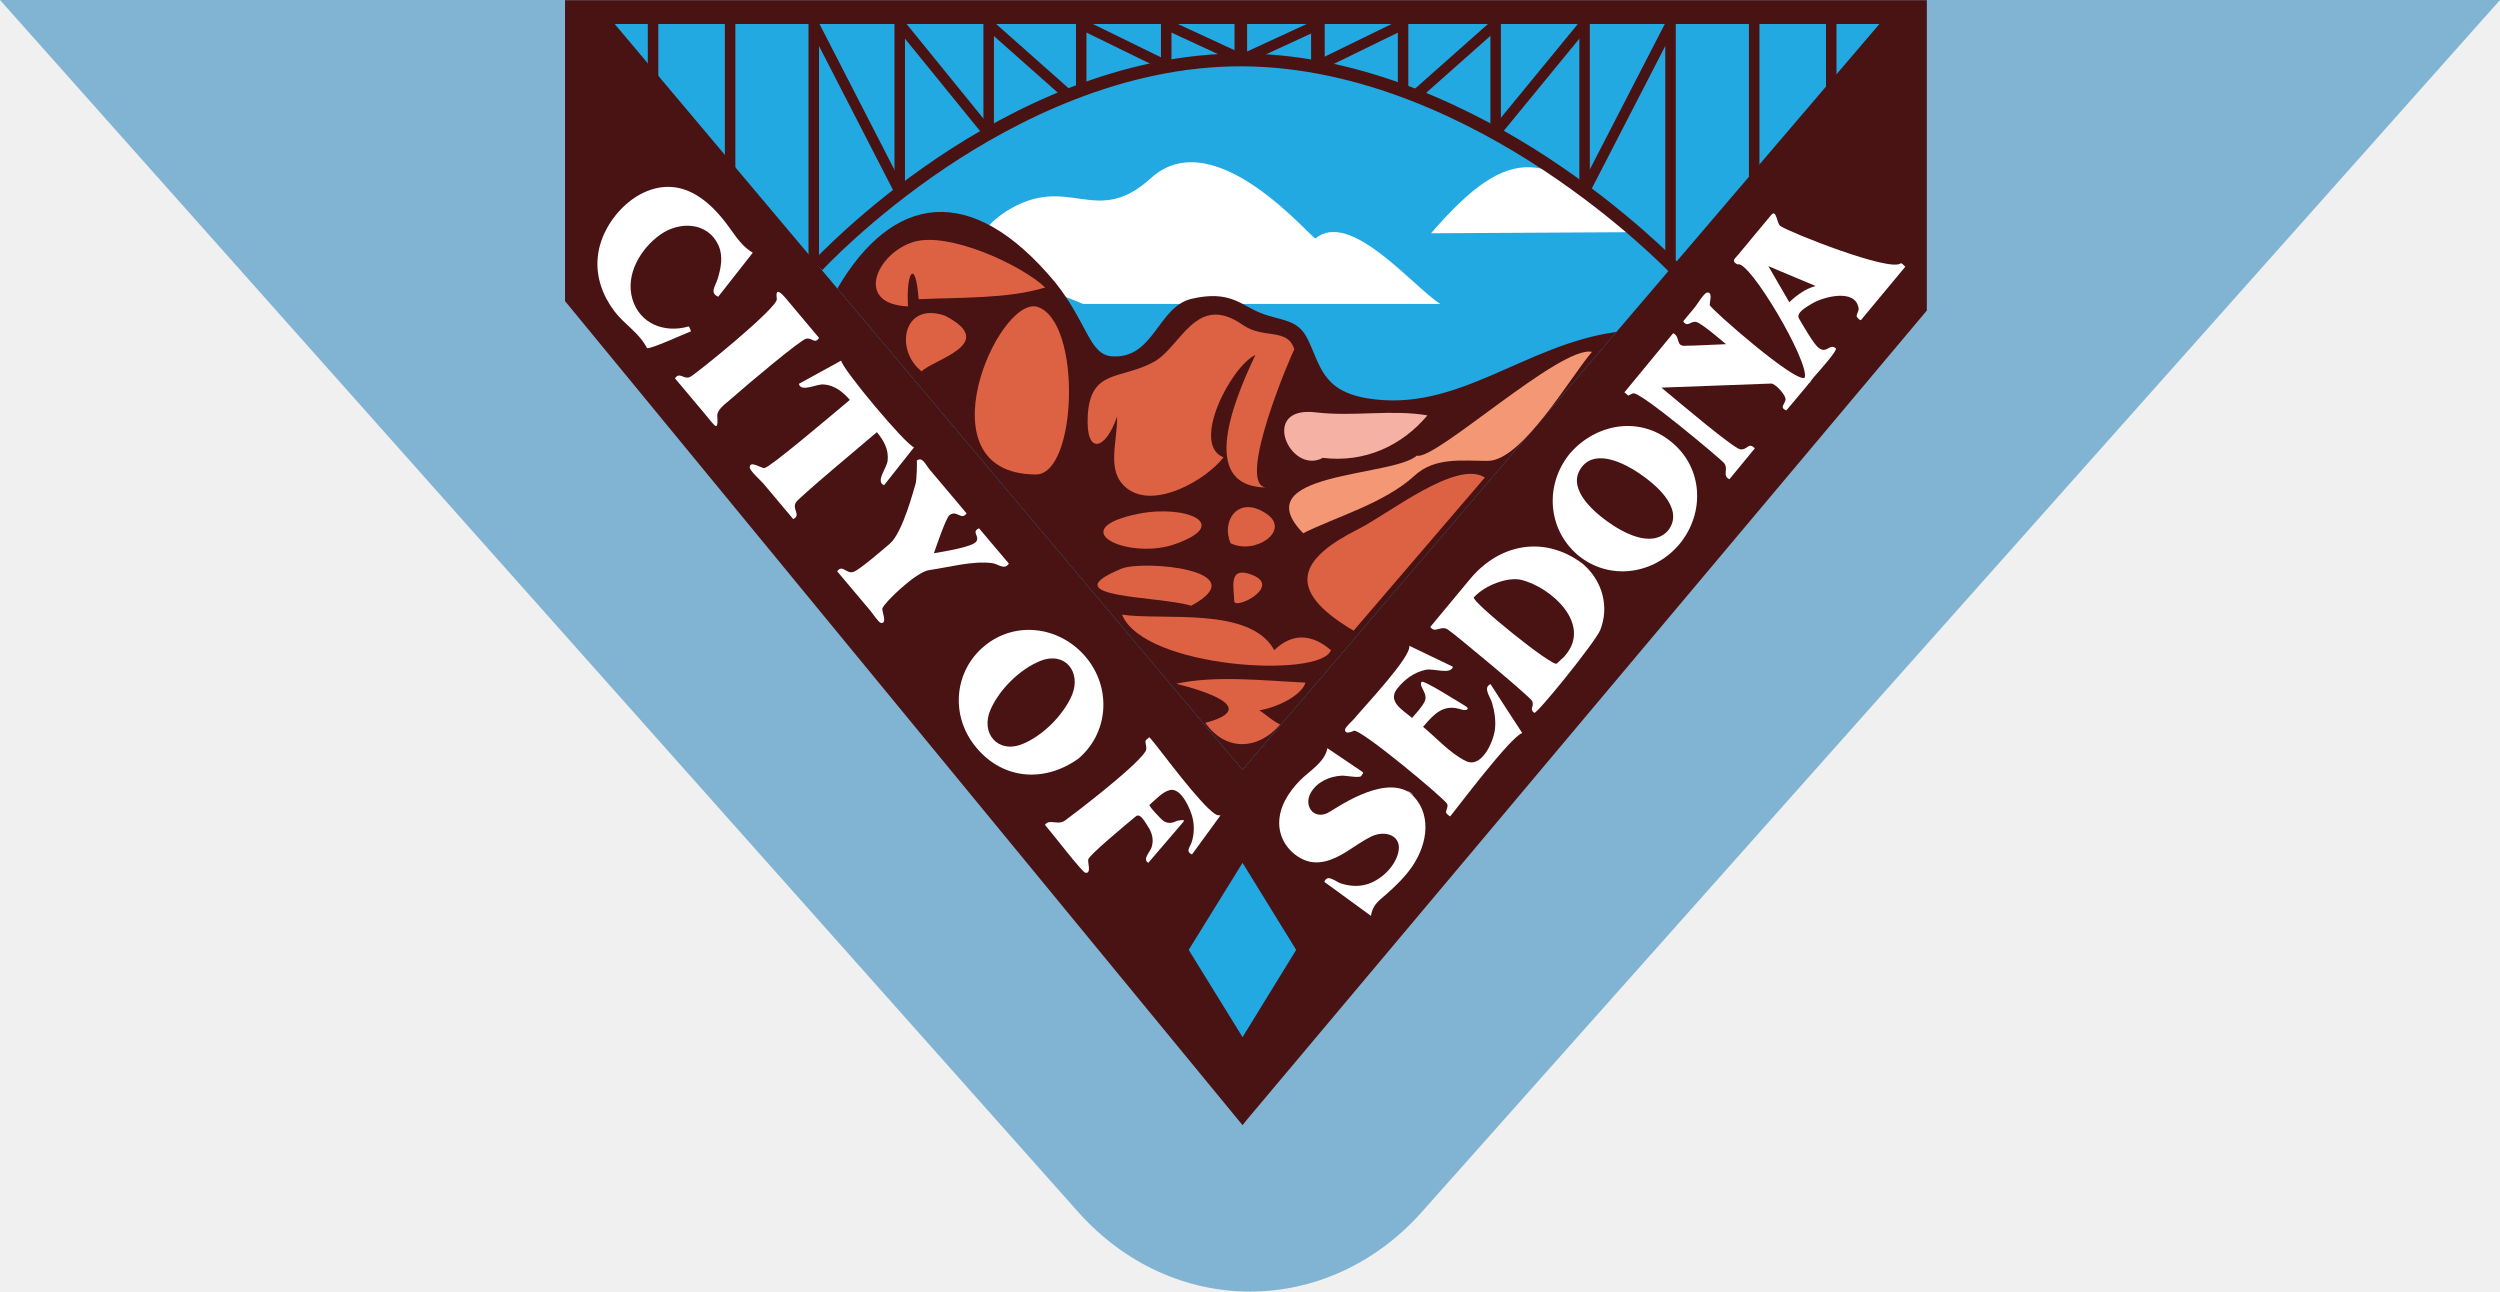
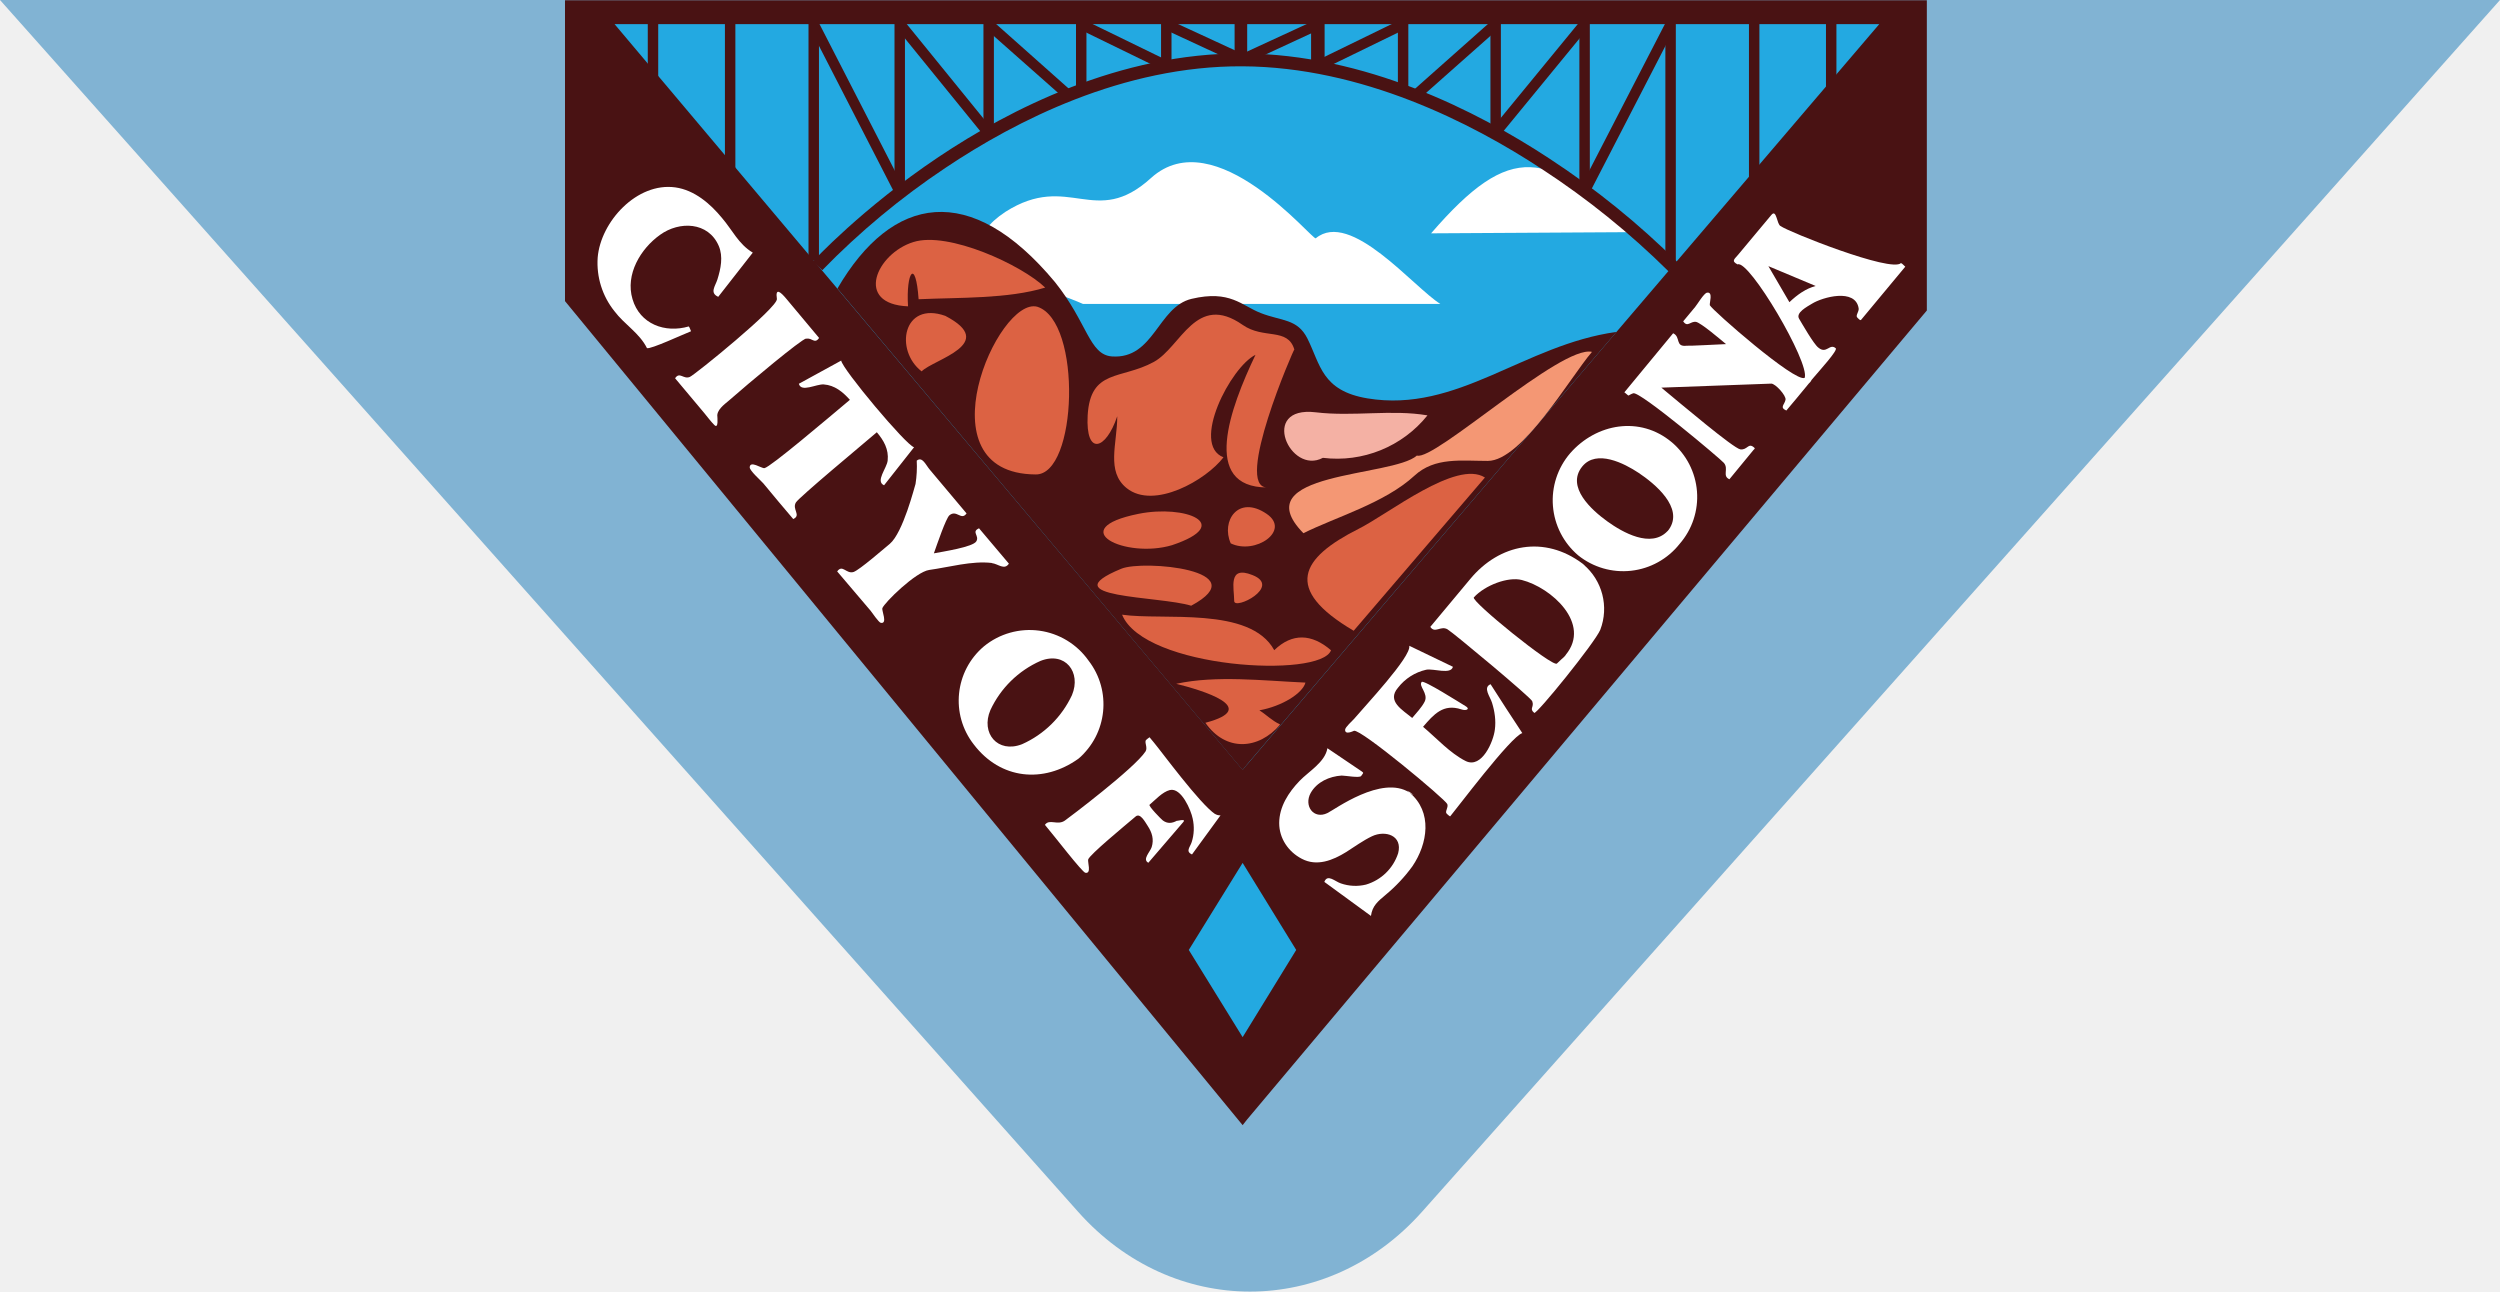
- <svg xmlns="http://www.w3.org/2000/svg" version="1.0" id="Layer_1" x="0px" y="0px" width="186.643px" height="96.425px" viewBox="0 0 186.643 96.425" enable-background="new 0 0 186.643 96.425" xml:space="preserve">
-   <g id="Layer_2">
-     <path fill="#81B3D3" d="M186.643,0H0l80.486,90.474c7.061,7.936,18.61,7.936,25.67,0L186.643,0z" />
-     <g>
-       <g>
-         <polygon fill="#23A9E1" points="43.242,0.721 92.765,59.071 142.089,1.074    " />
-       </g>
-       <g>
-         <path fill="#FFFFFF" d="M122.023,17.332c-5.062,0.028-10.124,0.056-15.187,0.084C112.837,10.485,115.533,11.226,122.023,17.332L122.023,17.332z" />
-       </g>
-       <g>
-         <path fill="#FFFFFF" d="M80.849,22.69c8.895,0,17.786,0,26.68,0c-1.985-1.233-6.708-7.059-9.308-4.893 c-0.212,0.178-7.505-8.848-12.296-4.499c-4.179,3.799-6.12-0.498-10.857,2.511C69.669,19.379,78.188,21.484,80.849,22.69 L80.849,22.69z" />
-       </g>
-       <path fill="#491213" d="M93.104,0.016h-50.92v22.463l50.581,61.522l0.339-0.424l50.748-60.394V0.016H93.104z M93.104,57.068 l-0.339,0.409L45.892,1.793h47.211h47.208L93.104,57.068z" />
-       <path fill="#491213" d="M92.765,57.477l0.339-0.409L120.68,24.78c-6.913,0.949-11.864,6.077-18.604,4.956 c-3.396-0.564-3.498-2.514-4.469-4.456c-0.746-1.493-1.937-1.303-3.487-1.91c-1.442-0.565-2.277-1.738-5.162-1.061 c-2.528,0.593-2.807,4.518-5.952,4.293c-1.689-0.121-1.811-2.497-4.244-5.539c-6.302-7.571-12.158-6.523-16.247,0.475 L92.765,57.477z" />
-       <g>
-         <polygon fill="#23A9E1" points="88.745,70.916 92.765,64.416 96.769,70.916 92.765,77.43    " />
-       </g>
-       <g>
-         <path fill="#491213" d="M124.567,20.258c-0.035-0.039-3.714-3.86-9.46-7.639c-5.281-3.474-13.444-7.624-22.346-7.667 C83.84,4.903,75.79,9.039,70.605,12.518c-5.632,3.78-9.18,7.61-9.215,7.648l-0.706-0.649c0.036-0.04,3.661-3.954,9.387-7.796 c5.298-3.554,13.54-7.774,22.696-7.729c9.144,0.044,17.493,4.287,22.888,7.837c5.832,3.839,9.57,7.727,9.606,7.766 L124.567,20.258z" />
-       </g>
-       <g>
-         <rect x="48.363" y="1.2" fill="#491213" width="0.783" height="6.627" />
-       </g>
-       <g>
-         <rect x="54.116" y="0.933" fill="#491213" width="0.783" height="12.634" />
-       </g>
-       <g>
-         <rect x="60.363" y="1.017" fill="#491213" width="0.784" height="18.43" />
-       </g>
-       <g>
-         <rect x="66.779" y="0.933" fill="#491213" width="0.783" height="13.495" />
-       </g>
-       <g>
-         <rect x="73.42" y="0.819" fill="#491213" width="0.784" height="9.18" />
-       </g>
-       <g>
-         <rect x="80.33" y="1.074" fill="#491213" width="0.782" height="5.683" />
-       </g>
-       <g>
-         <rect x="86.676" y="0.918" fill="#491213" width="0.783" height="4.104" />
-       </g>
-       <g>
-         <rect x="56.928" y="7.699" transform="matrix(-0.4571 -0.8894 0.8894 -0.4571 86.0255 68.6893)" fill="#491213" width="14.095" height="0.784" />
-       </g>
-       <g>
-         <rect x="65.248" y="5.536" transform="matrix(-0.6306 -0.7761 0.7761 -0.6306 110.4178 64.4075)" fill="#491213" width="10.575" height="0.783" />
-       </g>
-       <g>
-         <rect x="72.811" y="4.074" transform="matrix(-0.7484 -0.6633 0.6633 -0.7484 131.3064 58.7461)" fill="#491213" width="7.972" height="0.783" />
-       </g>
-       <g>
-         <rect x="80.394" y="2.974" transform="matrix(-0.8984 -0.4393 0.4393 -0.8984 157.8131 43.247)" fill="#491213" width="7.032" height="0.783" />
-       </g>
-       <g>
-         <rect x="86.769" y="2.738" transform="matrix(-0.9076 -0.4199 0.4199 -0.9076 170.1622 43.7135)" fill="#491213" width="6.246" height="0.783" />
-       </g>
-       <g>
-         <rect x="136.324" y="1.257" fill="#491213" width="0.783" height="5.781" />
-       </g>
-       <g>
-         <rect x="130.571" y="0.721" fill="#491213" width="0.784" height="12.973" />
-       </g>
-       <g>
-         <rect x="124.325" y="1.257" fill="#491213" width="0.782" height="18.458" />
-       </g>
-       <g>
-         <rect x="117.909" y="1.031" fill="#491213" width="0.782" height="13.241" />
-       </g>
-       <g>
-         <rect x="111.268" y="0.989" fill="#491213" width="0.783" height="9.011" />
-       </g>
-       <g>
-         <rect x="104.358" y="0.679" fill="#491213" width="0.783" height="6.078" />
-       </g>
-       <g>
-         <rect x="97.883" y="1.172" fill="#491213" width="1.015" height="3.85" />
-       </g>
-       <g>
-         <rect x="121.129" y="1.052" transform="matrix(-0.8889 -0.4582 0.4582 -0.8889 225.8566 70.8436)" fill="#491213" width="0.782" height="13.956" />
-       </g>
-       <g>
-         <rect x="114.566" y="0.643" transform="matrix(-0.7732 -0.6342 0.6342 -0.7732 200.1183 83.3156)" fill="#491213" width="0.783" height="10.461" />
-       </g>
-       <g>
-         <rect x="108.268" y="0.475" transform="matrix(-0.6634 -0.7482 0.7482 -0.6634 177.4106 88.722)" fill="#491213" width="0.783" height="7.97" />
-       </g>
-       <g>
-         <rect x="101.169" y="-0.154" transform="matrix(-0.4385 -0.8987 0.8987 -0.4385 143.0711 96.1146)" fill="#491213" width="0.784" height="7.032" />
-       </g>
-       <g>
-         <rect x="95.196" y="0.013" transform="matrix(-0.4191 -0.908 0.908 -0.4191 132.7973 91.2395)" fill="#491213" width="0.783" height="6.246" />
-       </g>
-       <g>
-         <g>
-           <path fill="#FFFFFF" d="M65.464,32.265c0.513,0.618,0.891,1.284,0.806,2.116c-0.059,0.579-0.936,1.55-0.27,1.846 c0.747-0.945,1.495-1.889,2.242-2.834c-0.602-0.151-5.365-5.848-5.442-6.472c-1.053,0.578-2.106,1.156-3.159,1.734 c0.164,0.661,1.294,0.005,1.854,0.046c0.828,0.06,1.425,0.56,1.953,1.152c-1.728,1.449-5.931,5.017-6.374,5.09 c-0.226,0.036-1.088-0.601-1.101-0.056c-0.006,0.262,0.852,1.014,1.015,1.21c0.743,0.884,1.485,1.769,2.229,2.653 c0.619-0.282-0.11-0.732,0.205-1.243C59.654,37.133,64.323,33.24,65.464,32.265L65.464,32.265z" />
-         </g>
-         <g>
-           <path fill="#FFFFFF" d="M60.191,25.285c0.443-0.095,0.624,0.434,0.958-0.056c-0.816-0.973-1.633-1.945-2.449-2.917 c-0.371-0.442-0.84-0.916-0.706,0.018c0.089,0.63-6.113,5.664-6.493,5.82c-0.479,0.197-0.758-0.417-1.109,0.097 c0.731,0.869,1.461,1.739,2.193,2.608c0.246,0.292,0.477,0.612,0.747,0.882c0.339,0.339,0.208-0.672,0.224-0.585 c-0.091-0.513,0.527-0.948,0.855-1.228C55.956,28.563,59.809,25.336,60.191,25.285z" />
-         </g>
-         <g>
-           <path fill="#FFFFFF" d="M51.42,24.368c-1.767,0.523-3.65-0.164-4.207-2.042c-0.543-1.835,0.614-3.757,2.071-4.801 c1.439-1.032,3.589-0.97,4.373,0.838c0.346,0.799,0.158,1.706-0.094,2.502c-0.16,0.506-0.597,1,0.056,1.289 c0.86-1.096,1.721-2.19,2.581-3.286c-1.055-0.633-1.518-1.683-2.3-2.595c-0.882-1.071-2.064-2.079-3.482-2.284 c-2.87-0.406-5.574,2.556-5.795,5.245c-0.136,1.457,0.374,2.848,1.246,4.001c0.75,0.994,1.868,1.623,2.435,2.754 c0.262,0.095,2.705-1.033,3.286-1.255C51.538,24.623,51.501,24.459,51.42,24.368C50.659,24.594,51.42,24.368,51.42,24.368z" />
-         </g>
-         <g>
-           <path fill="#FFFFFF" d="M90.72,60.777c-1.15-0.768-4.025-4.689-4.573-5.341c-0.108-0.13-0.219-0.261-0.329-0.392 c-0.011-0.014-0.284,0.225-0.246,0.191c-0.173,0.145,0.134,0.573-0.052,0.864c-0.793,1.241-5.758,4.983-6.016,5.163 c-0.556,0.384-1.164-0.159-1.489,0.316c0.719,0.854,2.78,3.543,3.019,3.582c0.479,0.078,0.148-0.815,0.211-1 c0.123-0.369,2.633-2.445,3.549-3.211c0.336-0.281,0.688,0.426,0.888,0.723c0.327,0.484,0.474,1,0.298,1.568 c-0.116,0.37-0.717,0.92-0.25,1.174c0.619-0.723,2.361-2.754,2.613-3.049c0.252-0.293-0.566-0.037-0.469-0.087 c-0.37,0.191-0.718,0.235-1.063-0.028c-0.096-0.071-1.089-1.082-0.99-1.166c0.431-0.361,0.959-0.963,1.517-1.1 c0.862-0.213,1.582,1.516,1.709,2.129c0.121,0.578,0.104,1.186-0.076,1.75c-0.124,0.387-0.487,0.696,0.018,0.93 c0.712-0.974,1.422-1.946,2.131-2.92C90.974,60.88,90.842,60.848,90.72,60.777C90.593,60.692,90.859,60.847,90.72,60.777z" />
-         </g>
-         <g>
-           <path fill="#FFFFFF" d="M80.496,56.646c2.205-1.855,2.482-5.053,0.769-7.339c-1.867-2.489-5.371-3.096-7.804-1.052 c-2.204,1.854-2.489,5.047-0.758,7.325C74.694,58.201,77.902,58.498,80.496,56.646C81.652,55.671,80.397,56.716,80.496,56.646z M80.031,51.893c-0.647,1.51-2.201,3.063-3.732,3.667c-1.818,0.715-3.1-0.827-2.36-2.553c0.65-1.516,2.203-3.057,3.737-3.666 C79.528,48.606,80.742,50.187,80.031,51.893C79.65,52.783,80.102,51.724,80.031,51.893z" />
-         </g>
-         <g>
-           <path fill="#FFFFFF" d="M74.052,42.037c0.475,0.06,0.926,0.55,1.269,0.042c-0.742-0.879-1.484-1.758-2.228-2.637 c-0.595,0.269,0.047,0.549-0.194,0.971c-0.244,0.427-2.56,0.781-3.176,0.89c0.224-0.644,0.895-2.615,1.157-2.835 c0.544-0.445,0.883,0.432,1.283-0.141c-0.915-1.084-1.829-2.169-2.743-3.253c-0.31-0.366-0.559-1.028-0.98-0.68 c0.038-0.031,0.006,1.472-0.089,1.733c-0.086,0.236-0.936,3.638-1.926,4.47c-0.493,0.414-2.237,1.934-2.702,2.097 c-0.541,0.189-0.825-0.598-1.22-0.038c0.83,0.986,1.661,1.971,2.491,2.957c0.125,0.148,0.602,0.863,0.767,0.893 c0.521,0.094,0.06-0.893,0.113-1.086c0.151-0.431,2.5-2.719,3.497-2.859C70.832,42.356,72.571,41.859,74.052,42.037 C74.391,42.079,73.7,41.994,74.052,42.037z" />
-         </g>
-       </g>
-       <g>
-         <path fill="#DC6243" d="M67.792,22.874c-4.043-0.167-2.351-3.954,0.395-4.808c2.611-0.813,8.089,1.717,9.843,3.398 c-2.783,0.855-6.386,0.732-9.447,0.874C68.357,19.218,67.625,20.306,67.792,22.874L67.792,22.874z" />
-       </g>
-       <g>
-         <path fill="#DC6243" d="M68.807,27.724c-2.04-1.579-1.396-5.266,1.763-4.146C74.575,25.662,69.714,26.817,68.807,27.724 C68.807,27.724,68.849,27.682,68.807,27.724z" />
-       </g>
-       <g>
-         <path fill="#DC6243" d="M77.295,35.423c-8.62-0.071-2.792-13.322,0.141-12.521C80.809,23.975,80.431,35.524,77.295,35.423 L77.295,35.423z" />
-       </g>
-       <g>
-         <path fill="#DC6243" d="M83.401,31.094c-0.84,2.501-2.361,2.968-2.192-0.07c0.194-3.503,2.479-2.662,4.93-4.004 c2.04-1.119,3.139-5.214,6.641-2.765c1.562,1.093,3.352,0.179,3.851,1.833c-0.025-0.084-4.545,10.308-2.031,10.308 c-4.961,0-2.773-5.922-0.874-9.899c-1.847,0.885-4.842,6.688-2.382,7.643c-1.281,1.686-5.194,3.945-7.234,2.298 C82.558,35.189,83.418,33.113,83.401,31.094L83.401,31.094z" />
-       </g>
-       <g>
-         <path fill="#DC6243" d="M87.505,40.697c-3.489,1.046-8.122-1.207-2.51-2.34C88.478,37.653,92.182,39.135,87.505,40.697 C87.646,40.655,87.377,40.74,87.505,40.697z" />
-       </g>
-       <g>
-         <path fill="#DC6243" d="M91.875,40.556c-0.736-1.658,0.562-3.635,2.68-2.199C96.402,39.609,93.704,41.463,91.875,40.556 L91.875,40.556z" />
-       </g>
-       <g>
-         <path fill="#DC6243" d="M88.929,45.224c-2.411-0.747-10.537-0.561-5.218-2.764C85.351,41.781,93.865,42.558,88.929,45.224 L88.929,45.224z" />
-       </g>
-       <g>
-         <path fill="#DC6243" d="M92.144,44.871c-0.007-0.96-0.512-2.679,1.354-1.946C95.733,43.804,92.144,45.576,92.144,44.871 C92.144,44.871,92.144,44.702,92.144,44.871z" />
-       </g>
-       <g>
-         <path fill="#DC6243" d="M99.363,48.538c-1.437-1.227-2.891-1.295-4.229,0c-1.795-3.293-8.318-2.19-11.366-2.651 C85.406,49.916,98.632,50.667,99.363,48.538L99.363,48.538z" />
-       </g>
-       <g>
-         <path fill="#DC6243" d="M97.46,50.962c-3.151-0.146-6.671-0.563-9.646,0.084c1.86,0.466,6.396,1.795,2.172,2.918 c1.515,2.168,3.973,2.029,5.584,0.127c-0.655-0.322-1.01-0.719-1.552-1.057C95.69,52.731,97.252,51.767,97.46,50.962 L97.46,50.962z" />
-       </g>
-       <g>
-         <path fill="#DC6243" d="M101.056,47.085c-5.288-3.112-3.95-5.427,0.354-7.586c2.254-1.131,7.324-5.208,9.447-3.85 C107.589,39.461,104.322,43.273,101.056,47.085L101.056,47.085z" />
-       </g>
-       <g>
-         <path fill="#F49774" d="M97.291,39.809c-4.479-4.601,6.689-4.178,8.487-5.796c1.311,0.437,10.768-8.283,13.071-7.741 c-1.655,1.941-5.22,8.136-7.775,8.136c-1.964,0-3.95-0.292-5.472,1.107C103.378,37.563,99.694,38.605,97.291,39.809 L97.291,39.809z" />
-       </g>
-       <g>
-         <path fill="#F4B1A4" d="M98.758,34.183c-2.453,1.319-4.772-3.907-0.537-3.398c2.813,0.338,5.662-0.237,8.348,0.226 C104.642,33.302,101.863,34.564,98.758,34.183L98.758,34.183z" />
-       </g>
-       <g>
-         <rect x="92.167" y="1.426" fill="#491213" width="0.938" height="3.313" />
-       </g>
-       <g>
-         <g>
-           <path fill="#FFFFFF" d="M111.39,52.466c0.191,0.648,0.299,1.332,0.215,2.009c-0.107,0.873-0.979,2.925-2.173,2.34 c-1.169-0.573-2.194-1.728-3.188-2.552c0.802-0.936,1.507-1.749,2.854-1.295c0.37,0.123,0.688-0.036,0.299-0.262 c-0.405-0.234-3.114-1.965-3.261-1.799c-0.271,0.311,0.528,0.868,0.221,1.473c-0.229,0.447-0.61,0.834-0.932,1.219 c-0.72-0.607-1.923-1.253-1.057-2.256c0.542-0.66,1.25-1.172,2.098-1.342c0.565-0.114,1.841,0.389,2.006-0.224 c-1.087-0.522-2.172-1.044-3.258-1.565c0.177,0.799-3.349,4.525-4.131,5.464c-0.113,0.137-0.658,0.609-0.664,0.797 c-0.009,0.429,0.622,0.097,0.657,0.084c0.486-0.18,6.816,5.109,6.973,5.471c0.1,0.281-0.221,0.574-0.029,0.732 c-0.011-0.01,0.228,0.216,0.253,0.184c0.391-0.468,4.522-5.975,5.374-6.217c-0.794-1.215-1.588-2.43-2.368-3.652 C110.689,51.333,111.26,52.024,111.39,52.466z" />
-         </g>
-         <g>
-           <path fill="#FFFFFF" d="M105.229,59.169c-2.077-1.34-5.596,1.279-6.125,1.531c-1.039,0.492-1.789-0.543-1.251-1.502 c0.469-0.83,1.393-1.234,2.31-1.289c0.277-0.017,1.35,0.198,1.459,0.026c0.13-0.202,0.228-0.22,0.042-0.345 c-0.856-0.579-1.712-1.156-2.567-1.734c-0.176,1.055-1.385,1.727-2.076,2.441c-0.823,0.854-1.52,1.93-1.52,3.156 c0,1.135,0.679,2.142,1.677,2.66c1.136,0.592,2.317,0.116,3.324-0.511c0.627-0.392,1.254-0.856,1.924-1.171 c0.996-0.467,2.304-0.062,1.953,1.27c-0.282,1.073-1.351,2.061-2.405,2.34c-0.616,0.164-1.27,0.109-1.872-0.09 c-0.432-0.142-0.993-0.734-1.23-0.111c1.161,0.846,2.321,1.691,3.482,2.537c0.103-0.76,0.522-1.09,1.086-1.564 c0.735-0.645,1.438-1.32,1.994-2.13C106.593,62.99,106.972,60.621,105.229,59.169z" />
-         </g>
-         <g>
-           <path fill="#FFFFFF" d="M105.229,59.169C106.154,59.767,104.638,58.675,105.229,59.169L105.229,59.169z" />
-         </g>
-         <g>
-           <path fill="#FFFFFF" d="M134.462,21.855C134.455,21.859,134.455,21.859,134.462,21.855L134.462,21.855z" />
-         </g>
-         <g>
-           <path fill="#FFFFFF" d="M141.92,19.645c-0.729,0.729-8.42-2.341-8.982-2.764c-0.29-0.116-0.3-1.321-0.705-0.833 c-0.404,0.488-0.81,0.976-1.216,1.463c-0.418,0.505-0.837,1.009-1.256,1.513c-0.26,0.314-0.537,0.458-0.038,0.72 c0.837-0.419,5.417,7.346,5.008,8.461c-0.725,0.376-6.915-5.057-7.081-5.415c-0.052-0.146,0.273-1.021-0.211-0.945 c-0.229,0.036-0.743,0.896-0.889,1.072c-0.297,0.357-0.592,0.715-0.889,1.072c0.332,0.485,0.517-0.021,0.959,0.042 c0.383,0.077,1.844,1.331,2.241,1.664c-0.725,0.027-2.685,0.131-2.934,0.113c-0.903,0.112-0.422-0.663-1.015-0.931 c-0.759,0.922-1.52,1.843-2.277,2.764c-0.441,0.536-0.885,1.072-1.326,1.607c-0.054,0.065-0.047,0.032,0.05,0.112 c0.33,0.273,0.104,0.168,0.568,0.006c0.506-0.177,6.559,4.931,6.776,5.19c0.377,0.45-0.154,0.975,0.411,1.221 c0.6-0.728,1.198-1.457,1.798-2.184c0.091-0.11,0.141-0.1,0.021-0.198c-0.427-0.353-0.476,0.212-1.002,0.154 c-0.533-0.089-4.395-3.369-5.895-4.61c1.822-0.068,7.291-0.271,8.199-0.304c0.3-0.011,1.139,0.896,1.068,1.216 c-0.081,0.378-0.463,0.558,0.054,0.794c0.479-0.575,0.985-1.149,1.456-1.734l0,0l0.227-0.282 c0.076-0.052,0.146-0.145,0.21-0.265l0.168-0.211c0.425-0.485,1.8-2.006,1.635-2.15c-0.461-0.4-0.685,0.466-1.298-0.054 c-0.348-0.249-1.223-1.788-1.443-2.162c-0.264-0.449,0.608-0.897,0.964-1.119c0.776-0.482,3.247-1.183,3.482,0.348 c0.04,0.258-0.271,0.55-0.084,0.704c0.044,0.037,0.204,0.242,0.27,0.163c0.163-0.197,2.361-2.843,3.3-3.969 C142.146,19.832,142.037,19.69,141.92,19.645z M134.546,21.801C134.623,21.752,134.699,21.703,134.546,21.801 c-0.051,0.032-0.074,0.047-0.084,0.054c0.014-0.008,0.047-0.03,0.082-0.052c-0.345,0.22-0.668,0.473-0.958,0.761 c-0.521-0.897-1.044-1.795-1.564-2.693c1.177,0.491,2.352,0.985,3.524,1.481C135.192,21.45,134.855,21.605,134.546,21.801z" />
-         </g>
-         <g>
-           <path fill="#FFFFFF" d="M124.801,33.012c-2.375-1.979-5.63-1.404-7.586,0.832c-1.903,2.312-1.712,5.663,0.605,7.615 c2.339,1.926,5.67,1.438,7.572-0.846C127.29,38.31,127.16,34.945,124.801,33.012z M124.52,39.626 c-0.019,0.02-0.025,0.027-0.026,0.027c-1.232,1.292-3.358,0.096-4.505-0.731c-1.146-0.829-3.111-2.57-1.856-4.104 c1.056-1.287,3.124-0.231,4.191,0.482c1.2,0.803,3.412,2.596,2.276,4.216C124.674,39.426,124.726,39.368,124.52,39.626z" />
-         </g>
-         <g>
-           <path fill="#FFFFFF" d="M124.801,33.012C125.972,33.971,124.548,32.801,124.801,33.012L124.801,33.012z" />
-         </g>
-         <g>
-           <path fill="#FFFFFF" d="M124.492,39.653c0.009-0.01,0.018-0.018,0.026-0.027c0.029-0.037,0.056-0.073,0.08-0.11 C124.549,39.577,124.488,39.653,124.492,39.653z" />
-         </g>
-         <g>
-           <path fill="#FFFFFF" d="M118.209,42.136c0.112,0.094,0.273,0.224-0.063-0.057c-2.835-2.127-6.194-1.504-8.402,1.157 c-0.988,1.189-1.976,2.378-2.961,3.567c0.351,0.512,0.763-0.118,1.273,0.176c0.436,0.25,6.244,5.101,6.339,5.366 c0.164,0.458-0.255,0.548,0.144,0.875c0.172,0.143,4.536-5.245,4.935-6.191C120.164,45.274,119.614,43.351,118.209,42.136z M116.891,48.89c-0.24,0.296-0.044,0.054-0.665,0.65c-0.306,0.293-6.438-4.675-6.192-4.944c0.835-0.918,2.567-1.556,3.577-1.297 C115.801,43.859,118.824,46.559,116.891,48.89z" />
-         </g>
-       </g>
-     </g>
+ <svg xmlns="http://www.w3.org/2000/svg" version="1.0" width="186.64" height="96.42">
+   <path fill="#81B3D3" d="M186.64 0H0l80.49 90.47c7.06 7.94 18.6 7.94 25.67 0L186.64 0z" />
+   <path fill="#23A9E1" d="M43.24.72l49.52 58.35 49.33-58z" />
+   <path fill="#FFF" d="M122.02 17.33l-15.18.09c6-6.94 8.7-6.2 15.18-.09zM80.85 22.69h26.68c-1.99-1.23-6.7-7.06-9.3-4.9-.22.19-7.51-8.84-12.3-4.5-4.18 3.8-6.12-.49-10.86 2.52-5.4 3.57 3.12 5.67 5.78 6.88z" />
+   <path fill="#491213" d="M93.1.02H42.18v22.46L92.77 84l.33-.42 50.75-60.4V.02H93.1zm0 57.05l-.33.4L45.88 1.8h94.42l-47.2 55.28z" />
+   <path fill="#491213" d="M92.77 57.48l.33-.41 27.58-32.29c-6.91.95-11.86 6.08-18.6 4.96-3.4-.57-3.5-2.52-4.47-4.46-.75-1.5-1.94-1.3-3.49-1.91-1.44-.56-2.28-1.74-5.16-1.06-2.53.6-2.8 4.52-5.95 4.3-1.7-.13-1.81-2.5-4.25-5.55-6.3-7.57-12.16-6.52-16.24.48l30.24 35.94z" />
+   <path fill="#23A9E1" d="M88.75 70.92l4.02-6.5 4 6.5-4 6.51z" />
+   <path fill="#491213" d="M124.57 20.26a60.1 60.1 0 00-9.46-7.64C109.83 9.15 101.66 5 92.76 4.95 83.84 4.9 75.8 9.04 70.6 12.52a56.86 56.86 0 00-9.21 7.65l-.7-.65c.03-.04 3.65-3.96 9.38-7.8 5.3-3.55 13.54-7.77 22.7-7.73 9.14.05 17.49 4.29 22.89 7.84a61.08 61.08 0 019.6 7.77l-.7.66zM48.36 1.2h.78v6.63h-.78zM54.12.93h.78v12.63h-.78z" />
+   <path fill="#491213" d="M60.36 1.02h.78v18.43h-.78zM66.78.93h.78v13.49h-.78zM73.42.82h.78V10h-.78zM80.33 1.07h.78v5.68h-.78zM86.68.92h.78v4.1h-.78z" />
+   <path fill="#491213" d="M66.85 14.54L60.41 2l.69-.36 6.44 12.54zM73.57 10.27l-6.66-8.2.6-.5 6.67 8.21zM79.52 7.4l-5.97-5.28.52-.59 5.96 5.3zM86.9 5.26l-6.32-3.08.34-.7 6.32 3.08zM92.56 4.8l-5.67-2.63.33-.71 5.67 2.62zM136.32 1.26h.78v5.78h-.78zM130.57.72h.78v12.97h-.78zM124.33 1.26h.78v18.46h-.78zM117.91 1.03h.78v13.24h-.78zM111.27.99h.78V10h-.78zM104.36.68h.78v6.08h-.78zM97.88 1.17h1.01v3.85h-1.01z" />
+   <path fill="#491213" d="M118.67 14.4l-.7-.35 6.4-12.4.7.35zM111.94 10.16l-.6-.5 6.63-8.08.6.5zM105.94 7.4l-.52-.58 5.96-5.29.52.59zM98.57 5.26l-.34-.7 6.32-3.08.34.7zM92.9 4.8l-.32-.71 5.68-2.62.32.7z" />
+   <path fill="#FFF" d="M65.46 32.27c.52.61.9 1.28.81 2.11-.06.58-.94 1.55-.27 1.85l2.24-2.84c-.6-.15-5.36-5.84-5.44-6.47l-3.16 1.73c.17.67 1.3.01 1.86.05.82.06 1.42.56 1.95 1.15-1.73 1.45-5.93 5.02-6.38 5.1-.22.03-1.08-.6-1.1-.06 0 .26.86 1.01 1.02 1.2.74.9 1.48 1.78 2.23 2.66.62-.28-.11-.73.2-1.24.23-.38 4.9-4.27 6.04-5.24zM60.2 25.29c.43-.1.61.43.95-.06L58.7 22.3c-.37-.44-.84-.91-.7.02.08.63-6.12 5.66-6.5 5.82-.48.2-.76-.42-1.1.1l2.18 2.6c.25.3.48.62.75.89.34.34.21-.67.23-.59-.1-.51.52-.95.85-1.23 1.55-1.36 5.4-4.58 5.78-4.64zM51.42 24.37c-1.77.52-3.65-.17-4.2-2.04-.55-1.84.6-3.76 2.06-4.8 1.44-1.04 3.6-.98 4.38.83.34.8.15 1.7-.1 2.5-.16.51-.6 1 .06 1.3l2.58-3.3c-1.06-.63-1.52-1.68-2.3-2.59-.88-1.07-2.06-2.08-3.48-2.28-2.87-.4-5.58 2.56-5.8 5.24a5.76 5.76 0 001.25 4c.75 1 1.87 1.63 2.43 2.76.27.1 2.7-1.03 3.29-1.26-.05-.1-.09-.27-.17-.36-.76.22 0 0 0 0zM90.72 60.78c-1.15-.77-4.03-4.7-4.57-5.34l-.33-.4c-.01-.01-.29.23-.25.2-.17.14.14.57-.05.86-.8 1.24-5.76 4.98-6.02 5.16-.55.39-1.16-.16-1.49.32.72.85 2.78 3.54 3.02 3.58.48.08.15-.81.21-1 .13-.37 2.64-2.44 3.55-3.21.34-.28.7.42.9.72.32.49.47 1 .29 1.57-.12.37-.72.92-.25 1.17l2.61-3.04c.26-.3-.56-.04-.47-.1-.37.2-.71.24-1.06-.02-.1-.07-1.09-1.08-.99-1.17.43-.36.96-.96 1.52-1.1.86-.2 1.58 1.52 1.7 2.13.13.58.11 1.19-.07 1.75-.12.39-.49.7.02.93l2.13-2.92a.7.7 0 01-.4-.1c-.13-.08.14.08 0 0zM80.5 56.65a5.34 5.34 0 00.76-7.34 5.38 5.38 0 00-7.8-1.06 5.31 5.31 0 00-.76 7.33c2 2.62 5.2 2.92 7.8 1.07 1.15-.98-.1.07 0 0zm-.47-4.76a7.45 7.45 0 01-3.73 3.67c-1.82.71-3.1-.83-2.36-2.55a7.45 7.45 0 013.74-3.67c1.85-.73 3.06.85 2.35 2.55-.38.9.07-.17 0 0zM74.05 42.04c.48.06.93.55 1.27.04l-2.23-2.64c-.6.27.05.55-.2.97-.23.43-2.55.78-3.17.9.23-.65.9-2.62 1.16-2.84.54-.45.88.43 1.28-.14l-2.74-3.26c-.31-.36-.56-1.02-.98-.68a8.4 8.4 0 01-.09 1.74c-.08.23-.93 3.63-1.92 4.47-.5.41-2.24 1.93-2.7 2.1-.55.18-.83-.6-1.23-.04L65 45.6c.12.15.6.87.76.9.52.09.06-.9.11-1.09.16-.43 2.5-2.72 3.5-2.86 1.46-.2 3.2-.7 4.68-.52.34.04-.35-.05 0 0z" />
+   <path fill="#DC6243" d="M67.8 22.87c-4.05-.16-2.36-3.95.39-4.8 2.6-.82 8.09 1.71 9.84 3.4-2.78.85-6.39.73-9.45.87-.22-3.12-.95-2.03-.79.53zM68.8 27.72c-2.03-1.57-1.39-5.26 1.77-4.14 4 2.08-.86 3.24-1.76 4.14 0 0 .04-.04 0 0zM77.3 35.42c-8.62-.07-2.8-13.32.14-12.52 3.37 1.08 3 12.62-.14 12.52zM83.4 31.1c-.84 2.5-2.36 2.96-2.2-.08.2-3.5 2.49-2.66 4.94-4 2.04-1.12 3.14-5.21 6.64-2.76 1.56 1.09 3.35.17 3.85 1.83-.02-.09-4.54 10.3-2.03 10.3-4.96 0-2.77-5.92-.87-9.9-1.85.9-4.85 6.7-2.39 7.65-1.28 1.69-5.19 3.94-7.23 2.3-1.55-1.25-.7-3.33-.7-5.35zM87.5 40.7c-3.48 1.04-8.12-1.21-2.5-2.34 3.48-.7 7.18.77 2.5 2.34.15-.05-.12.04 0 0zM91.88 40.56c-.74-1.66.56-3.64 2.68-2.2 1.84 1.25-.86 3.1-2.69 2.2zM88.93 45.22c-2.41-.74-10.54-.56-5.22-2.76 1.64-.68 10.16.1 5.22 2.76zM92.14 44.87c0-.96-.5-2.68 1.36-1.94 2.23.87-1.36 2.65-1.36 1.94 0 0 0-.17 0 0zM99.36 48.54c-1.43-1.23-2.89-1.3-4.23 0-1.8-3.3-8.31-2.2-11.36-2.65 1.64 4.03 14.86 4.78 15.6 2.65zM97.46 50.96c-3.15-.14-6.67-.56-9.65.09 1.86.46 6.4 1.8 2.18 2.91 1.51 2.17 3.97 2.03 5.58.13-.66-.32-1.01-.72-1.55-1.06 1.67-.3 3.23-1.26 3.44-2.07z" />
+   <g>
+     <path fill="#DC6243" d="M101.06 47.09c-5.3-3.12-3.95-5.43.35-7.6 2.25-1.12 7.32-5.2 9.45-3.84l-9.8 11.44z" />
+   </g>
+   <g>
+     <path fill="#F49774" d="M97.3 39.8c-4.49-4.6 6.68-4.17 8.48-5.79 1.3.44 10.77-8.28 13.07-7.74-1.66 1.94-5.22 8.14-7.78 8.14-1.96 0-3.95-.3-5.47 1.1-2.22 2.05-5.9 3.1-8.3 4.3z" />
+   </g>
+   <g>
+     <path fill="#F4B1A4" d="M98.76 34.18c-2.46 1.32-4.77-3.9-.54-3.4 2.81.34 5.66-.23 8.35.23a8.66 8.66 0 01-7.81 3.17z" />
+   </g>
+   <g>
+     <path fill="#491213" d="M92.17 1.43h.94v3.31h-.94z" />
+   </g>
+   <g>
+     <path fill="#FFF" d="M111.39 52.47c.2.64.3 1.33.21 2-.1.88-.97 2.93-2.17 2.35-1.17-.58-2.2-1.73-3.19-2.56.8-.93 1.51-1.75 2.86-1.3.37.13.69-.03.3-.25-.4-.24-3.12-1.97-3.26-1.8-.27.3.52.86.22 1.47-.23.45-.61.83-.93 1.22-.72-.6-1.93-1.25-1.06-2.26a3.69 3.69 0 012.1-1.34c.56-.11 1.84.39 2-.22l-3.26-1.57c.18.8-3.34 4.53-4.13 5.47-.11.13-.65.6-.66.8-.01.42.62.09.66.08.48-.18 6.81 5.1 6.97 5.47.1.28-.22.57-.03.73-.01-.01.23.22.25.18.4-.46 4.53-5.97 5.38-6.21-.8-1.22-1.6-2.43-2.37-3.65-.6.25-.02.94.11 1.39zM105.23 59.17c-2.08-1.34-5.6 1.28-6.13 1.53-1.03.5-1.78-.54-1.25-1.5.47-.83 1.4-1.24 2.31-1.3.28 0 1.35.2 1.46.03.13-.2.23-.22.04-.34l-2.56-1.73c-.18 1.05-1.39 1.72-2.08 2.44-.82.85-1.52 1.93-1.52 3.15 0 1.14.68 2.14 1.68 2.66 1.13.6 2.32.12 3.32-.5.63-.4 1.26-.86 1.93-1.18 1-.47 2.3-.06 1.95 1.27a3.6 3.6 0 01-2.4 2.34 3.3 3.3 0 01-1.88-.09c-.43-.14-1-.73-1.23-.11l3.48 2.54c.1-.76.53-1.1 1.09-1.57a11.7 11.7 0 002-2.13c1.15-1.69 1.53-4.06-.21-5.51zM105.23 59.17c.92.6-.6-.5 0 0zM134.46 21.86zM141.92 19.64c-.73.73-8.42-2.34-8.98-2.76-.3-.11-.3-1.32-.7-.83l-1.22 1.46-1.26 1.51c-.26.32-.54.46-.04.72.84-.41 5.42 7.35 5.01 8.47-.72.37-6.91-5.06-7.08-5.42-.05-.15.27-1.02-.21-.94-.23.03-.74.9-.89 1.07l-.89 1.07c.33.48.52-.02.96.04.38.08 1.84 1.33 2.24 1.66-.72.03-2.68.14-2.93.12-.9.11-.43-.66-1.02-.93l-2.28 2.76-1.32 1.6c-.06.07-.05.04.05.12.33.27.1.17.57 0 .5-.17 6.56 4.94 6.77 5.2.38.45-.15.97.41 1.22l1.8-2.19c.1-.1.14-.1.02-.2-.42-.35-.47.22-1 .16-.53-.09-4.4-3.37-5.9-4.61l8.2-.3c.3-.02 1.14.9 1.07 1.21-.08.38-.46.56.06.8.48-.58.98-1.15 1.45-1.74l.23-.28a.74.74 0 00.21-.27l.17-.2c.42-.5 1.8-2.01 1.63-2.16-.46-.4-.68.47-1.3-.05-.34-.25-1.22-1.79-1.44-2.16-.26-.45.61-.9.97-1.12.77-.48 3.24-1.18 3.48.35.04.25-.27.55-.09.7.05.04.2.24.27.16l3.3-3.97c-.1-.08-.2-.22-.32-.27zm-7.37 2.16c.07-.05.15-.1 0 0l-.09.05c.02 0 .05-.03.08-.05-.34.22-.66.48-.95.76l-1.57-2.69 3.53 1.48c-.36.1-.7.25-1 .45zM124.8 33.01c-2.37-1.98-5.63-1.4-7.58.83a5.39 5.39 0 00.6 7.62 5.37 5.37 0 007.57-.85 5.34 5.34 0 00-.59-7.6zm-.28 6.62l-.03.02c-1.23 1.3-3.35.1-4.5-.73s-3.11-2.57-1.86-4.1c1.06-1.29 3.13-.23 4.2.48 1.2.8 3.4 2.6 2.27 4.22l-.08.1z" />
+     <path fill="#FFF" d="M124.8 33.01c1.17.96-.25-.2 0 0zM124.5 39.65l.02-.02a1.53 1.53 0 00-.03.02zM118.2 42.14c.12.09.28.22-.05-.06-2.84-2.13-6.2-1.5-8.4 1.16l-2.97 3.56c.35.52.77-.11 1.28.18.43.25 6.24 5.1 6.33 5.37.17.45-.25.54.15.87.17.14 4.53-5.24 4.93-6.2a4.34 4.34 0 00-1.26-4.88zm-1.3 6.75c-.25.3-.05.05-.67.65-.31.3-6.44-4.67-6.2-4.94.84-.92 2.57-1.56 3.58-1.3 2.2.56 5.21 3.26 3.28 5.59z" />
  </g>
</svg>
